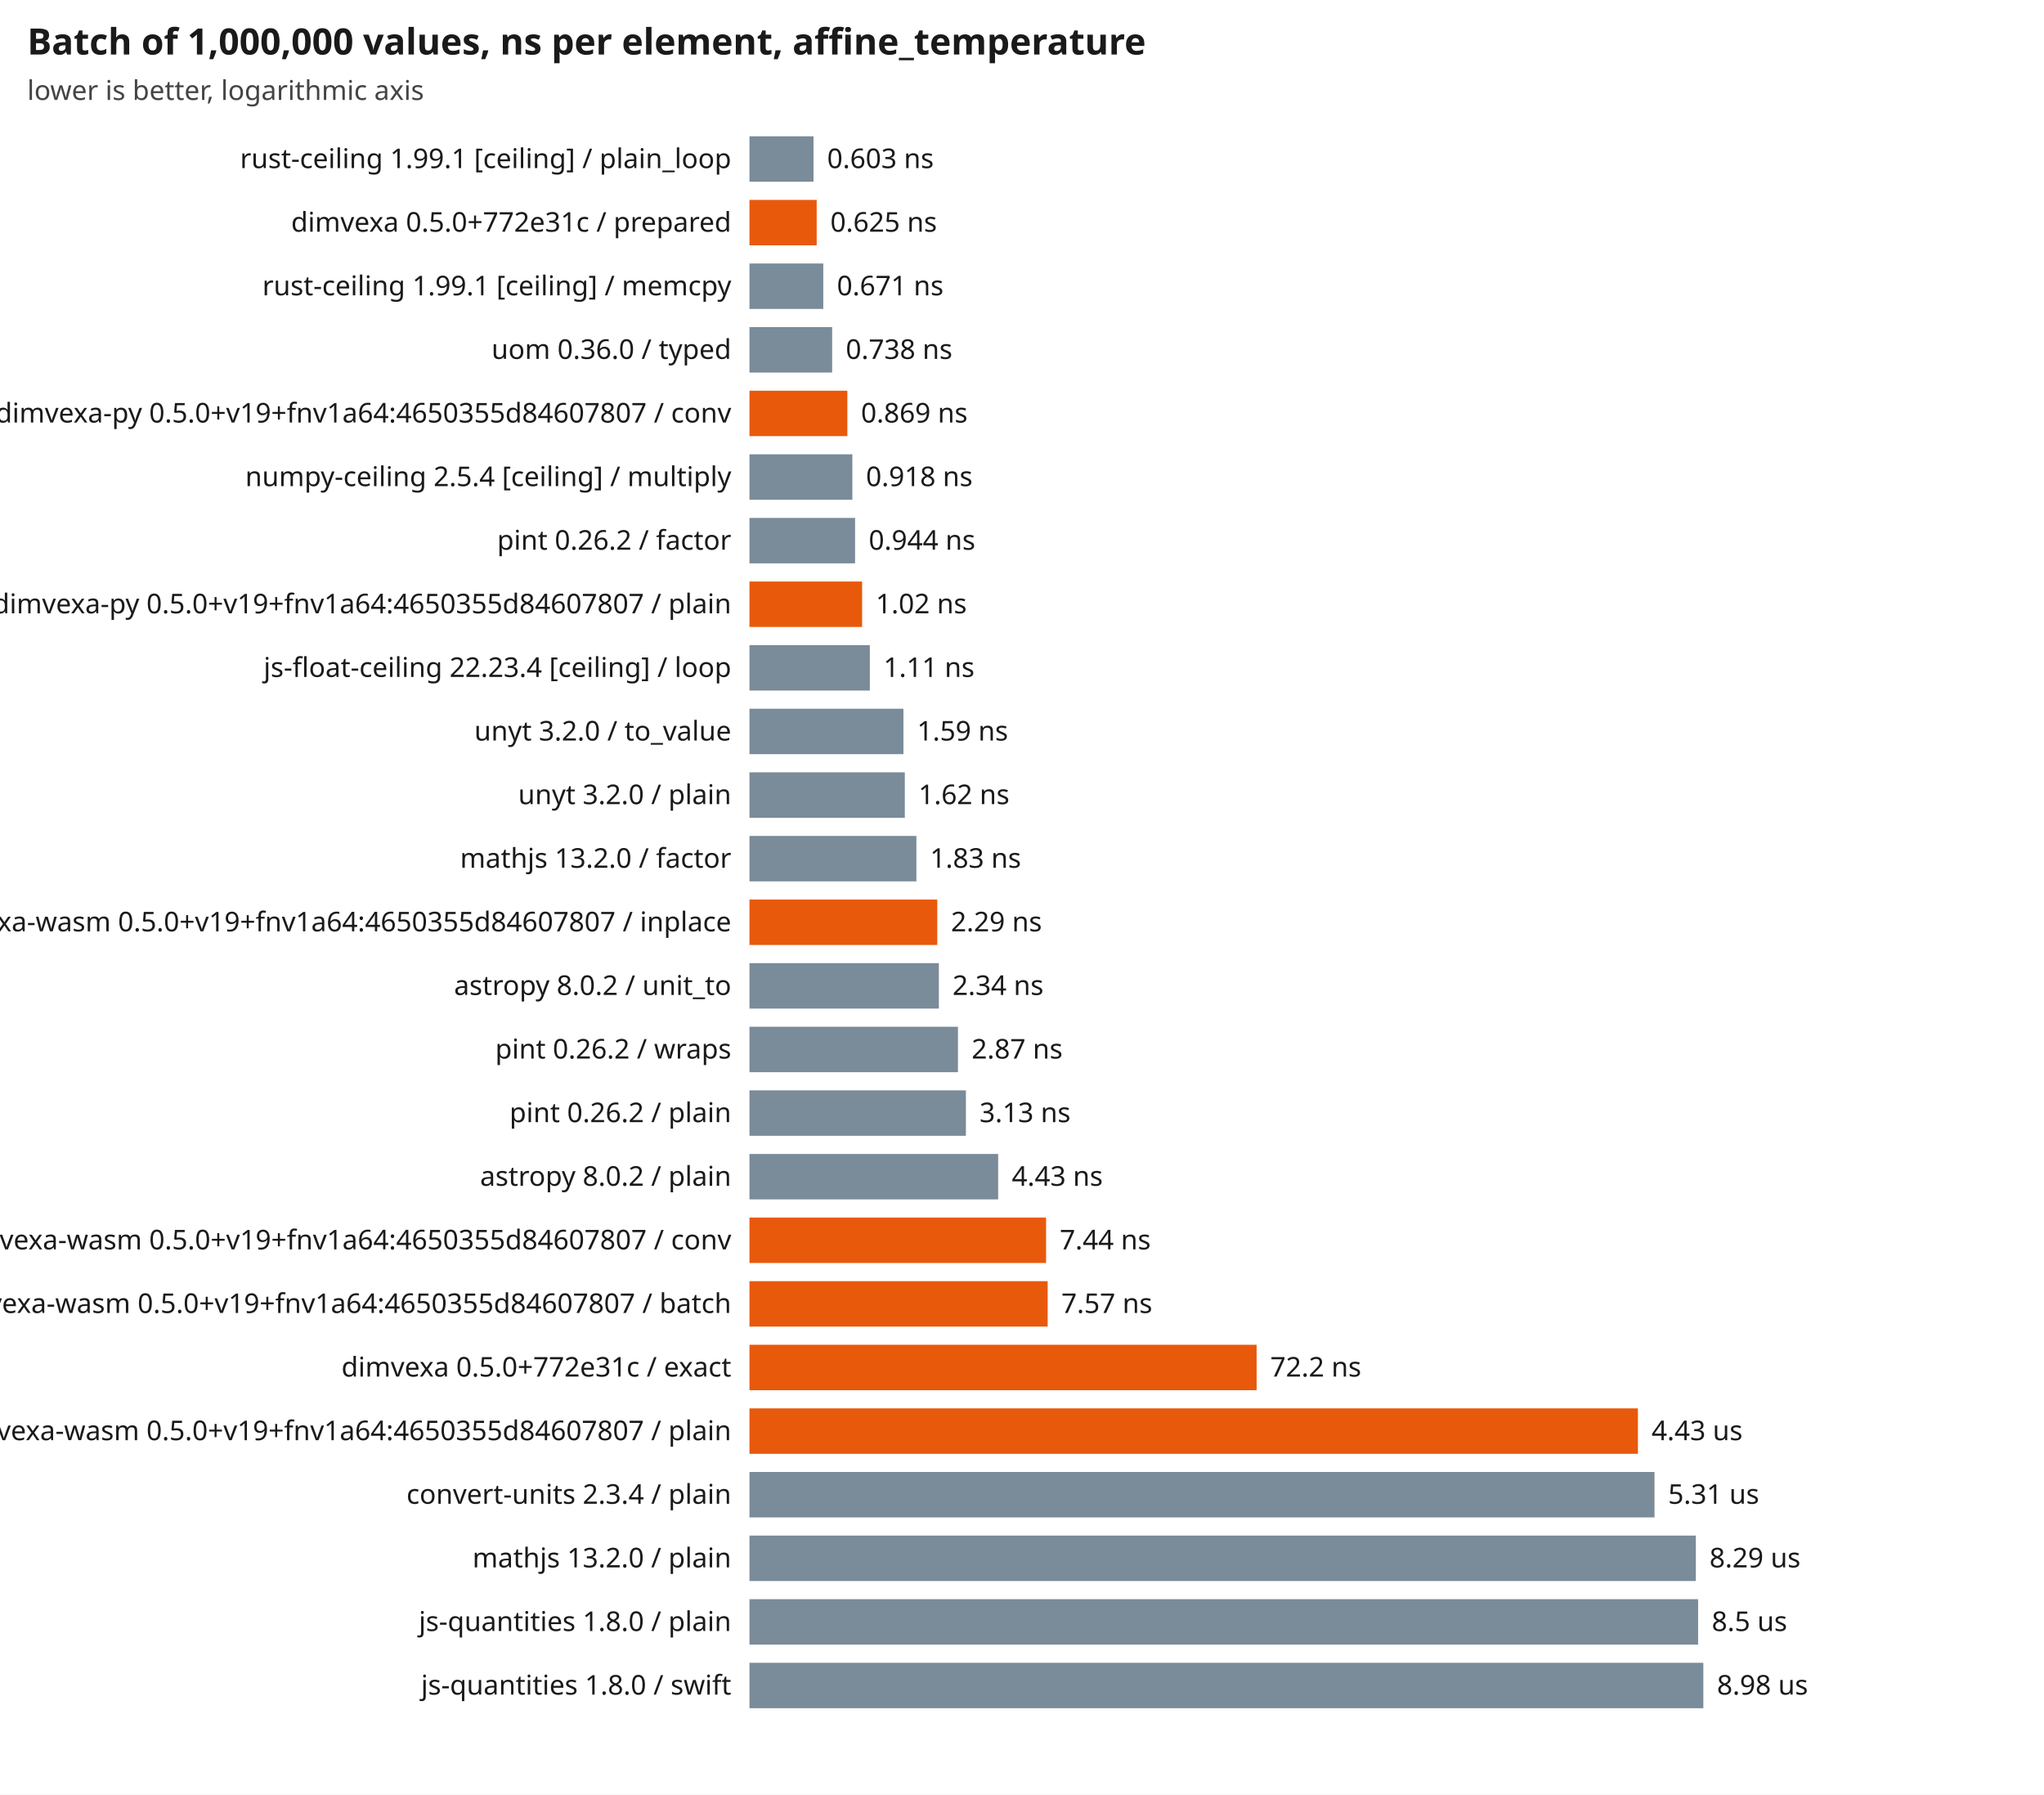
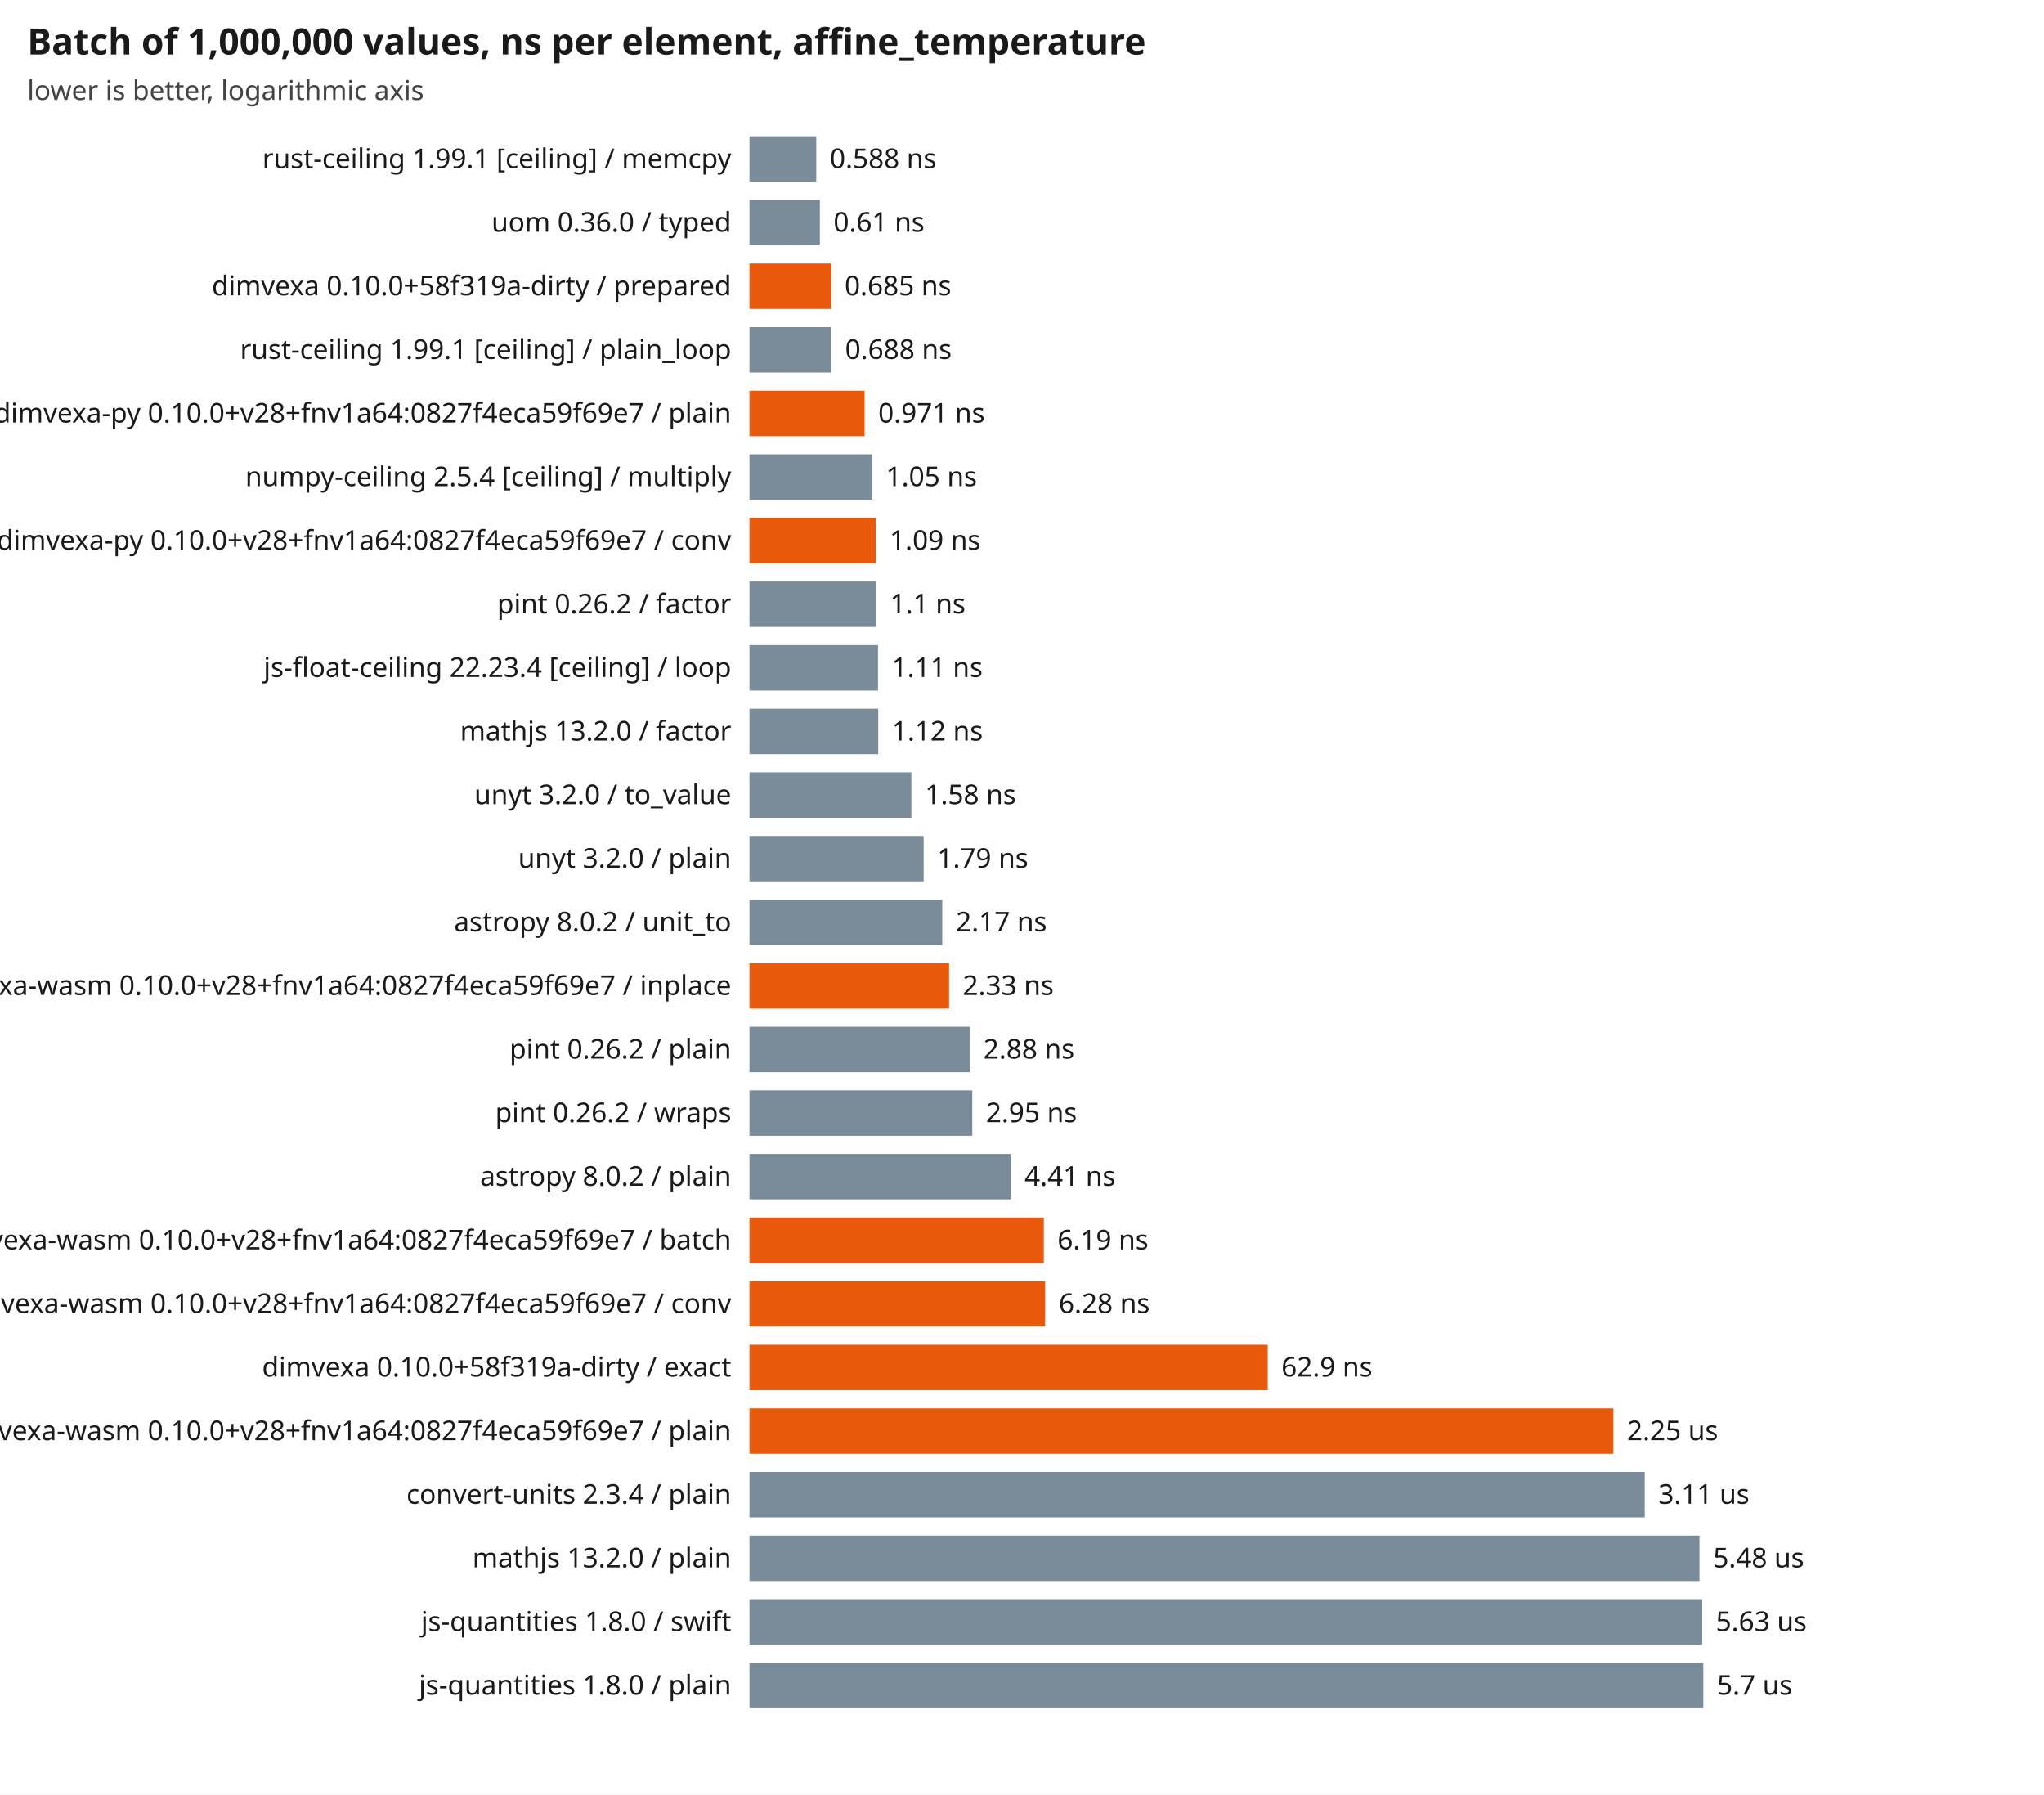
<svg xmlns="http://www.w3.org/2000/svg" width="900" height="790" viewBox="0 0 900 790" role="img" aria-label="Batch of 1,000,000 values, ns per element, affine_temperature">
  <rect width="900" height="790" fill="#ffffff" />
  <text x="12" y="24" font-family="sans-serif" font-size="16" font-weight="bold" fill="#1a1a1a">Batch of 1,000,000 values, ns per element, affine_temperature</text>
  <text x="12" y="44" font-family="sans-serif" font-size="12" fill="#444444">lower is better, logarithmic axis</text>
-   <text x="322" y="74" text-anchor="end" font-family="sans-serif" font-size="12" fill="#1a1a1a">rust-ceiling 1.99.1 [ceiling] / plain_loop</text>
-   <rect x="330" y="60" width="28.2" height="20" fill="#7a8b99" />
-   <text x="364.2" y="74" font-family="sans-serif" font-size="12" fill="#1a1a1a">0.603 ns</text>
-   <text x="322" y="102" text-anchor="end" font-family="sans-serif" font-size="12" fill="#1a1a1a">dimvexa 0.5.0+772e31c / prepared</text>
-   <rect x="330" y="88" width="29.6" height="20" fill="#e8590c" />
-   <text x="365.6" y="102" font-family="sans-serif" font-size="12" fill="#1a1a1a">0.625 ns</text>
-   <text x="322" y="130" text-anchor="end" font-family="sans-serif" font-size="12" fill="#1a1a1a">rust-ceiling 1.99.1 [ceiling] / memcpy</text>
-   <rect x="330" y="116" width="32.5" height="20" fill="#7a8b99" />
-   <text x="368.5" y="130" font-family="sans-serif" font-size="12" fill="#1a1a1a">0.671 ns</text>
-   <text x="322" y="158" text-anchor="end" font-family="sans-serif" font-size="12" fill="#1a1a1a">uom 0.36.0 / typed</text>
-   <rect x="330" y="144" width="36.4" height="20" fill="#7a8b99" />
-   <text x="372.4" y="158" font-family="sans-serif" font-size="12" fill="#1a1a1a">0.738 ns</text>
-   <text x="322" y="186" text-anchor="end" font-family="sans-serif" font-size="12" fill="#1a1a1a">dimvexa-py 0.5.0+v19+fnv1a64:4650355d84607807 / conv</text>
-   <rect x="330" y="172" width="43.1" height="20" fill="#e8590c" />
-   <text x="379.1" y="186" font-family="sans-serif" font-size="12" fill="#1a1a1a">0.869 ns</text>
+   <text x="322" y="74" text-anchor="end" font-family="sans-serif" font-size="12" fill="#1a1a1a">rust-ceiling 1.99.1 [ceiling] / memcpy</text>
+   <rect x="330" y="60" width="29.4" height="20" fill="#7a8b99" />
+   <text x="365.4" y="74" font-family="sans-serif" font-size="12" fill="#1a1a1a">0.588 ns</text>
+   <text x="322" y="102" text-anchor="end" font-family="sans-serif" font-size="12" fill="#1a1a1a">uom 0.36.0 / typed</text>
+   <rect x="330" y="88" width="31.0" height="20" fill="#7a8b99" />
+   <text x="367.0" y="102" font-family="sans-serif" font-size="12" fill="#1a1a1a">0.61 ns</text>
+   <text x="322" y="130" text-anchor="end" font-family="sans-serif" font-size="12" fill="#1a1a1a">dimvexa 0.10.0+58f319a-dirty / prepared</text>
+   <rect x="330" y="116" width="35.9" height="20" fill="#e8590c" />
+   <text x="371.9" y="130" font-family="sans-serif" font-size="12" fill="#1a1a1a">0.685 ns</text>
+   <text x="322" y="158" text-anchor="end" font-family="sans-serif" font-size="12" fill="#1a1a1a">rust-ceiling 1.99.1 [ceiling] / plain_loop</text>
+   <rect x="330" y="144" width="36.1" height="20" fill="#7a8b99" />
+   <text x="372.1" y="158" font-family="sans-serif" font-size="12" fill="#1a1a1a">0.688 ns</text>
+   <text x="322" y="186" text-anchor="end" font-family="sans-serif" font-size="12" fill="#1a1a1a">dimvexa-py 0.10.0+v28+fnv1a64:0827f4eca59f69e7 / plain</text>
+   <rect x="330" y="172" width="50.7" height="20" fill="#e8590c" />
+   <text x="386.7" y="186" font-family="sans-serif" font-size="12" fill="#1a1a1a">0.971 ns</text>
  <text x="322" y="214" text-anchor="end" font-family="sans-serif" font-size="12" fill="#1a1a1a">numpy-ceiling 2.5.4 [ceiling] / multiply</text>
-   <rect x="330" y="200" width="45.3" height="20" fill="#7a8b99" />
-   <text x="381.3" y="214" font-family="sans-serif" font-size="12" fill="#1a1a1a">0.918 ns</text>
-   <text x="322" y="242" text-anchor="end" font-family="sans-serif" font-size="12" fill="#1a1a1a">pint 0.26.2 / factor</text>
-   <rect x="330" y="228" width="46.5" height="20" fill="#7a8b99" />
-   <text x="382.5" y="242" font-family="sans-serif" font-size="12" fill="#1a1a1a">0.944 ns</text>
-   <text x="322" y="270" text-anchor="end" font-family="sans-serif" font-size="12" fill="#1a1a1a">dimvexa-py 0.5.0+v19+fnv1a64:4650355d84607807 / plain</text>
-   <rect x="330" y="256" width="49.6" height="20" fill="#e8590c" />
-   <text x="385.6" y="270" font-family="sans-serif" font-size="12" fill="#1a1a1a">1.02 ns</text>
+   <rect x="330" y="200" width="54.1" height="20" fill="#7a8b99" />
+   <text x="390.1" y="214" font-family="sans-serif" font-size="12" fill="#1a1a1a">1.05 ns</text>
+   <text x="322" y="242" text-anchor="end" font-family="sans-serif" font-size="12" fill="#1a1a1a">dimvexa-py 0.10.0+v28+fnv1a64:0827f4eca59f69e7 / conv</text>
+   <rect x="330" y="228" width="55.7" height="20" fill="#e8590c" />
+   <text x="391.7" y="242" font-family="sans-serif" font-size="12" fill="#1a1a1a">1.09 ns</text>
+   <text x="322" y="270" text-anchor="end" font-family="sans-serif" font-size="12" fill="#1a1a1a">pint 0.26.2 / factor</text>
+   <rect x="330" y="256" width="55.9" height="20" fill="#7a8b99" />
+   <text x="391.9" y="270" font-family="sans-serif" font-size="12" fill="#1a1a1a">1.1 ns</text>
  <text x="322" y="298" text-anchor="end" font-family="sans-serif" font-size="12" fill="#1a1a1a">js-float-ceiling 22.23.4 [ceiling] / loop</text>
-   <rect x="330" y="284" width="53.0" height="20" fill="#7a8b99" />
-   <text x="389.0" y="298" font-family="sans-serif" font-size="12" fill="#1a1a1a">1.11 ns</text>
-   <text x="322" y="326" text-anchor="end" font-family="sans-serif" font-size="12" fill="#1a1a1a">unyt 3.2.0 / to_value</text>
-   <rect x="330" y="312" width="67.8" height="20" fill="#7a8b99" />
-   <text x="403.8" y="326" font-family="sans-serif" font-size="12" fill="#1a1a1a">1.59 ns</text>
-   <text x="322" y="354" text-anchor="end" font-family="sans-serif" font-size="12" fill="#1a1a1a">unyt 3.2.0 / plain</text>
-   <rect x="330" y="340" width="68.4" height="20" fill="#7a8b99" />
-   <text x="404.4" y="354" font-family="sans-serif" font-size="12" fill="#1a1a1a">1.62 ns</text>
-   <text x="322" y="382" text-anchor="end" font-family="sans-serif" font-size="12" fill="#1a1a1a">mathjs 13.2.0 / factor</text>
-   <rect x="330" y="368" width="73.5" height="20" fill="#7a8b99" />
-   <text x="409.5" y="382" font-family="sans-serif" font-size="12" fill="#1a1a1a">1.83 ns</text>
-   <text x="322" y="410" text-anchor="end" font-family="sans-serif" font-size="12" fill="#1a1a1a">dimvexa-wasm 0.5.0+v19+fnv1a64:4650355d84607807 / inplace</text>
-   <rect x="330" y="396" width="82.7" height="20" fill="#e8590c" />
-   <text x="418.7" y="410" font-family="sans-serif" font-size="12" fill="#1a1a1a">2.29 ns</text>
-   <text x="322" y="438" text-anchor="end" font-family="sans-serif" font-size="12" fill="#1a1a1a">astropy 8.0.2 / unit_to</text>
-   <rect x="330" y="424" width="83.4" height="20" fill="#7a8b99" />
-   <text x="419.4" y="438" font-family="sans-serif" font-size="12" fill="#1a1a1a">2.34 ns</text>
-   <text x="322" y="466" text-anchor="end" font-family="sans-serif" font-size="12" fill="#1a1a1a">pint 0.26.2 / wraps</text>
-   <rect x="330" y="452" width="91.8" height="20" fill="#7a8b99" />
-   <text x="427.8" y="466" font-family="sans-serif" font-size="12" fill="#1a1a1a">2.87 ns</text>
-   <text x="322" y="494" text-anchor="end" font-family="sans-serif" font-size="12" fill="#1a1a1a">pint 0.26.2 / plain</text>
-   <rect x="330" y="480" width="95.3" height="20" fill="#7a8b99" />
-   <text x="431.3" y="494" font-family="sans-serif" font-size="12" fill="#1a1a1a">3.13 ns</text>
+   <rect x="330" y="284" width="56.6" height="20" fill="#7a8b99" />
+   <text x="392.6" y="298" font-family="sans-serif" font-size="12" fill="#1a1a1a">1.11 ns</text>
+   <text x="322" y="326" text-anchor="end" font-family="sans-serif" font-size="12" fill="#1a1a1a">mathjs 13.2.0 / factor</text>
+   <rect x="330" y="312" width="56.7" height="20" fill="#7a8b99" />
+   <text x="392.7" y="326" font-family="sans-serif" font-size="12" fill="#1a1a1a">1.12 ns</text>
+   <text x="322" y="354" text-anchor="end" font-family="sans-serif" font-size="12" fill="#1a1a1a">unyt 3.2.0 / to_value</text>
+   <rect x="330" y="340" width="71.3" height="20" fill="#7a8b99" />
+   <text x="407.3" y="354" font-family="sans-serif" font-size="12" fill="#1a1a1a">1.58 ns</text>
+   <text x="322" y="382" text-anchor="end" font-family="sans-serif" font-size="12" fill="#1a1a1a">unyt 3.2.0 / plain</text>
+   <rect x="330" y="368" width="76.7" height="20" fill="#7a8b99" />
+   <text x="412.7" y="382" font-family="sans-serif" font-size="12" fill="#1a1a1a">1.79 ns</text>
+   <text x="322" y="410" text-anchor="end" font-family="sans-serif" font-size="12" fill="#1a1a1a">astropy 8.0.2 / unit_to</text>
+   <rect x="330" y="396" width="84.9" height="20" fill="#7a8b99" />
+   <text x="420.9" y="410" font-family="sans-serif" font-size="12" fill="#1a1a1a">2.17 ns</text>
+   <text x="322" y="438" text-anchor="end" font-family="sans-serif" font-size="12" fill="#1a1a1a">dimvexa-wasm 0.10.0+v28+fnv1a64:0827f4eca59f69e7 / inplace</text>
+   <rect x="330" y="424" width="87.9" height="20" fill="#e8590c" />
+   <text x="423.9" y="438" font-family="sans-serif" font-size="12" fill="#1a1a1a">2.33 ns</text>
+   <text x="322" y="466" text-anchor="end" font-family="sans-serif" font-size="12" fill="#1a1a1a">pint 0.26.2 / plain</text>
+   <rect x="330" y="452" width="97.0" height="20" fill="#7a8b99" />
+   <text x="433.0" y="466" font-family="sans-serif" font-size="12" fill="#1a1a1a">2.88 ns</text>
+   <text x="322" y="494" text-anchor="end" font-family="sans-serif" font-size="12" fill="#1a1a1a">pint 0.26.2 / wraps</text>
+   <rect x="330" y="480" width="98.1" height="20" fill="#7a8b99" />
+   <text x="434.1" y="494" font-family="sans-serif" font-size="12" fill="#1a1a1a">2.95 ns</text>
  <text x="322" y="522" text-anchor="end" font-family="sans-serif" font-size="12" fill="#1a1a1a">astropy 8.0.2 / plain</text>
-   <rect x="330" y="508" width="109.5" height="20" fill="#7a8b99" />
-   <text x="445.5" y="522" font-family="sans-serif" font-size="12" fill="#1a1a1a">4.43 ns</text>
-   <text x="322" y="550" text-anchor="end" font-family="sans-serif" font-size="12" fill="#1a1a1a">dimvexa-wasm 0.5.0+v19+fnv1a64:4650355d84607807 / conv</text>
-   <rect x="330" y="536" width="130.6" height="20" fill="#e8590c" />
-   <text x="466.6" y="550" font-family="sans-serif" font-size="12" fill="#1a1a1a">7.44 ns</text>
-   <text x="322" y="578" text-anchor="end" font-family="sans-serif" font-size="12" fill="#1a1a1a">dimvexa-wasm 0.5.0+v19+fnv1a64:4650355d84607807 / batch</text>
-   <rect x="330" y="564" width="131.3" height="20" fill="#e8590c" />
-   <text x="467.3" y="578" font-family="sans-serif" font-size="12" fill="#1a1a1a">7.57 ns</text>
-   <text x="322" y="606" text-anchor="end" font-family="sans-serif" font-size="12" fill="#1a1a1a">dimvexa 0.5.0+772e31c / exact</text>
-   <rect x="330" y="592" width="223.3" height="20" fill="#e8590c" />
-   <text x="559.3" y="606" font-family="sans-serif" font-size="12" fill="#1a1a1a">72.2 ns</text>
-   <text x="322" y="634" text-anchor="end" font-family="sans-serif" font-size="12" fill="#1a1a1a">dimvexa-wasm 0.5.0+v19+fnv1a64:4650355d84607807 / plain</text>
-   <rect x="330" y="620" width="391.2" height="20" fill="#e8590c" />
-   <text x="727.2" y="634" font-family="sans-serif" font-size="12" fill="#1a1a1a">4.43 us</text>
+   <rect x="330" y="508" width="115.1" height="20" fill="#7a8b99" />
+   <text x="451.1" y="522" font-family="sans-serif" font-size="12" fill="#1a1a1a">4.41 ns</text>
+   <text x="322" y="550" text-anchor="end" font-family="sans-serif" font-size="12" fill="#1a1a1a">dimvexa-wasm 0.10.0+v28+fnv1a64:0827f4eca59f69e7 / batch</text>
+   <rect x="330" y="536" width="129.6" height="20" fill="#e8590c" />
+   <text x="465.6" y="550" font-family="sans-serif" font-size="12" fill="#1a1a1a">6.19 ns</text>
+   <text x="322" y="578" text-anchor="end" font-family="sans-serif" font-size="12" fill="#1a1a1a">dimvexa-wasm 0.10.0+v28+fnv1a64:0827f4eca59f69e7 / conv</text>
+   <rect x="330" y="564" width="130.2" height="20" fill="#e8590c" />
+   <text x="466.2" y="578" font-family="sans-serif" font-size="12" fill="#1a1a1a">6.28 ns</text>
+   <text x="322" y="606" text-anchor="end" font-family="sans-serif" font-size="12" fill="#1a1a1a">dimvexa 0.10.0+58f319a-dirty / exact</text>
+   <rect x="330" y="592" width="228.2" height="20" fill="#e8590c" />
+   <text x="564.2" y="606" font-family="sans-serif" font-size="12" fill="#1a1a1a">62.9 ns</text>
+   <text x="322" y="634" text-anchor="end" font-family="sans-serif" font-size="12" fill="#1a1a1a">dimvexa-wasm 0.10.0+v28+fnv1a64:0827f4eca59f69e7 / plain</text>
+   <rect x="330" y="620" width="380.4" height="20" fill="#e8590c" />
+   <text x="716.4" y="634" font-family="sans-serif" font-size="12" fill="#1a1a1a">2.25 us</text>
  <text x="322" y="662" text-anchor="end" font-family="sans-serif" font-size="12" fill="#1a1a1a">convert-units 2.3.4 / plain</text>
-   <rect x="330" y="648" width="398.5" height="20" fill="#7a8b99" />
-   <text x="734.5" y="662" font-family="sans-serif" font-size="12" fill="#1a1a1a">5.31 us</text>
+   <rect x="330" y="648" width="394.2" height="20" fill="#7a8b99" />
+   <text x="730.2" y="662" font-family="sans-serif" font-size="12" fill="#1a1a1a">3.11 us</text>
  <text x="322" y="690" text-anchor="end" font-family="sans-serif" font-size="12" fill="#1a1a1a">mathjs 13.2.0 / plain</text>
-   <rect x="330" y="676" width="416.7" height="20" fill="#7a8b99" />
-   <text x="752.7" y="690" font-family="sans-serif" font-size="12" fill="#1a1a1a">8.29 us</text>
-   <text x="322" y="718" text-anchor="end" font-family="sans-serif" font-size="12" fill="#1a1a1a">js-quantities 1.8.0 / plain</text>
-   <rect x="330" y="704" width="417.7" height="20" fill="#7a8b99" />
-   <text x="753.7" y="718" font-family="sans-serif" font-size="12" fill="#1a1a1a">8.5 us</text>
-   <text x="322" y="746" text-anchor="end" font-family="sans-serif" font-size="12" fill="#1a1a1a">js-quantities 1.8.0 / swift</text>
+   <rect x="330" y="676" width="418.3" height="20" fill="#7a8b99" />
+   <text x="754.3" y="690" font-family="sans-serif" font-size="12" fill="#1a1a1a">5.48 us</text>
+   <text x="322" y="718" text-anchor="end" font-family="sans-serif" font-size="12" fill="#1a1a1a">js-quantities 1.8.0 / swift</text>
+   <rect x="330" y="704" width="419.5" height="20" fill="#7a8b99" />
+   <text x="755.5" y="718" font-family="sans-serif" font-size="12" fill="#1a1a1a">5.63 us</text>
+   <text x="322" y="746" text-anchor="end" font-family="sans-serif" font-size="12" fill="#1a1a1a">js-quantities 1.8.0 / plain</text>
  <rect x="330" y="732" width="420.0" height="20" fill="#7a8b99" />
-   <text x="756.0" y="746" font-family="sans-serif" font-size="12" fill="#1a1a1a">8.98 us</text>
+   <text x="756.0" y="746" font-family="sans-serif" font-size="12" fill="#1a1a1a">5.7 us</text>
</svg>
